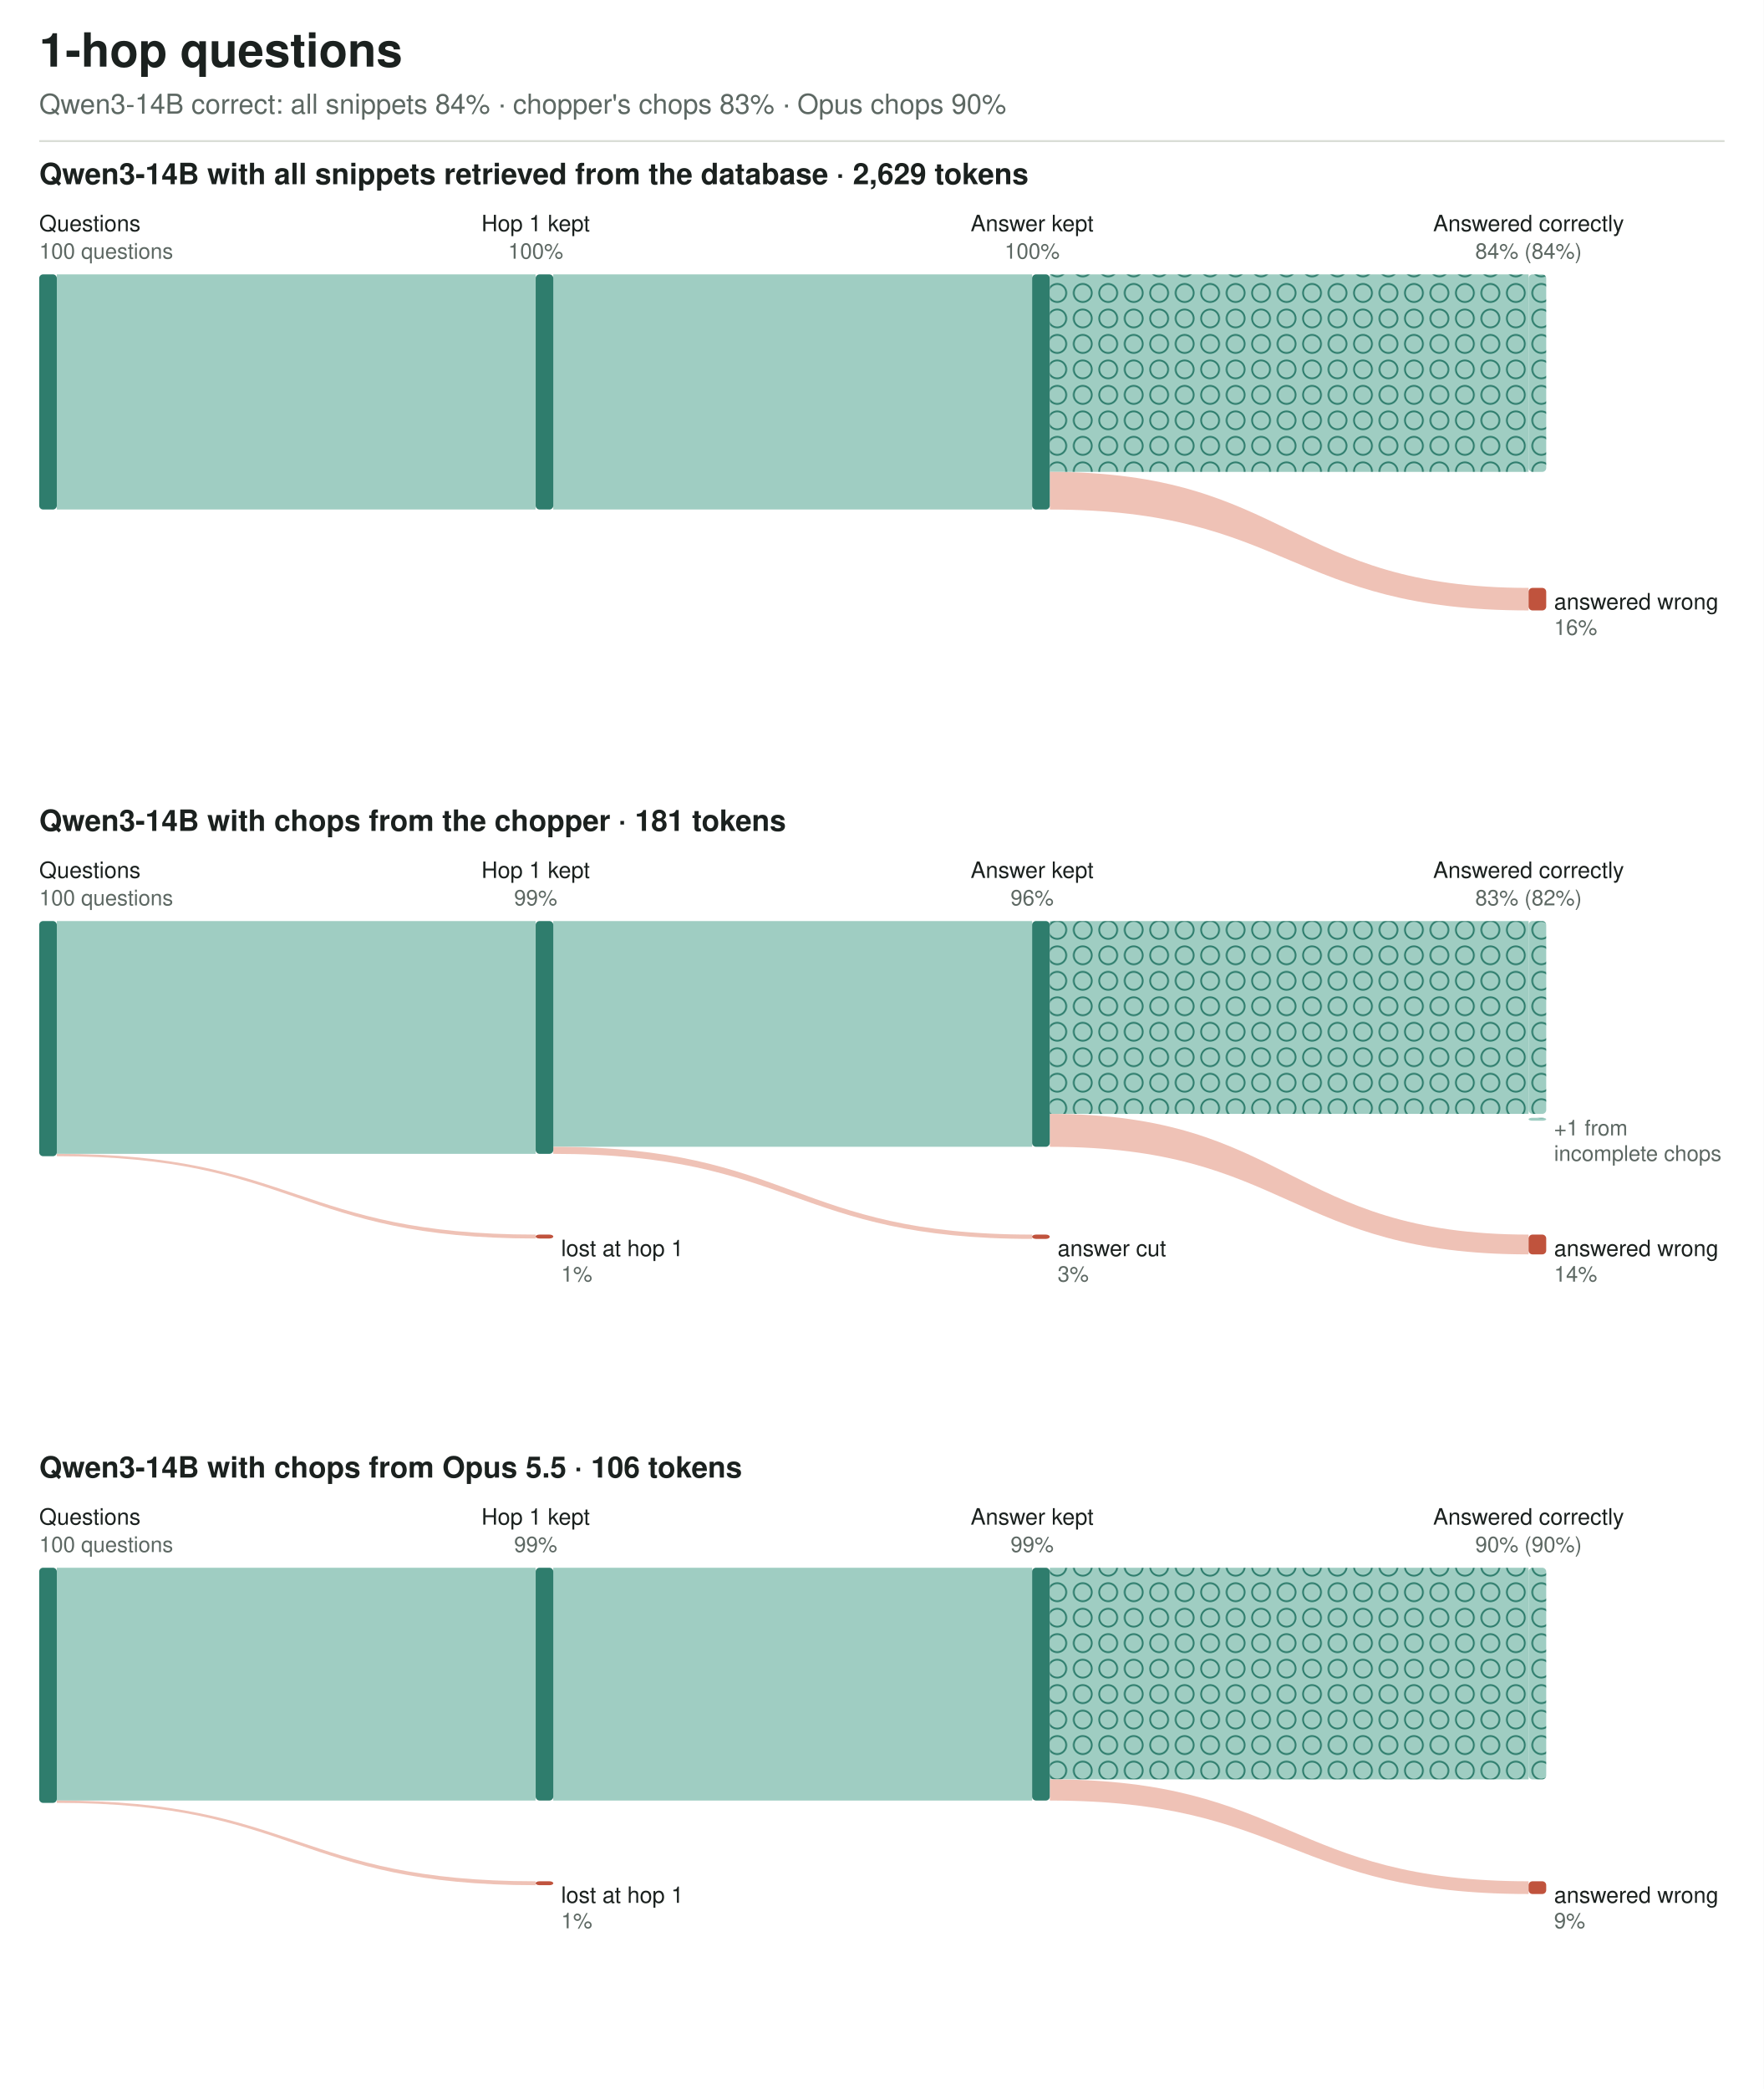
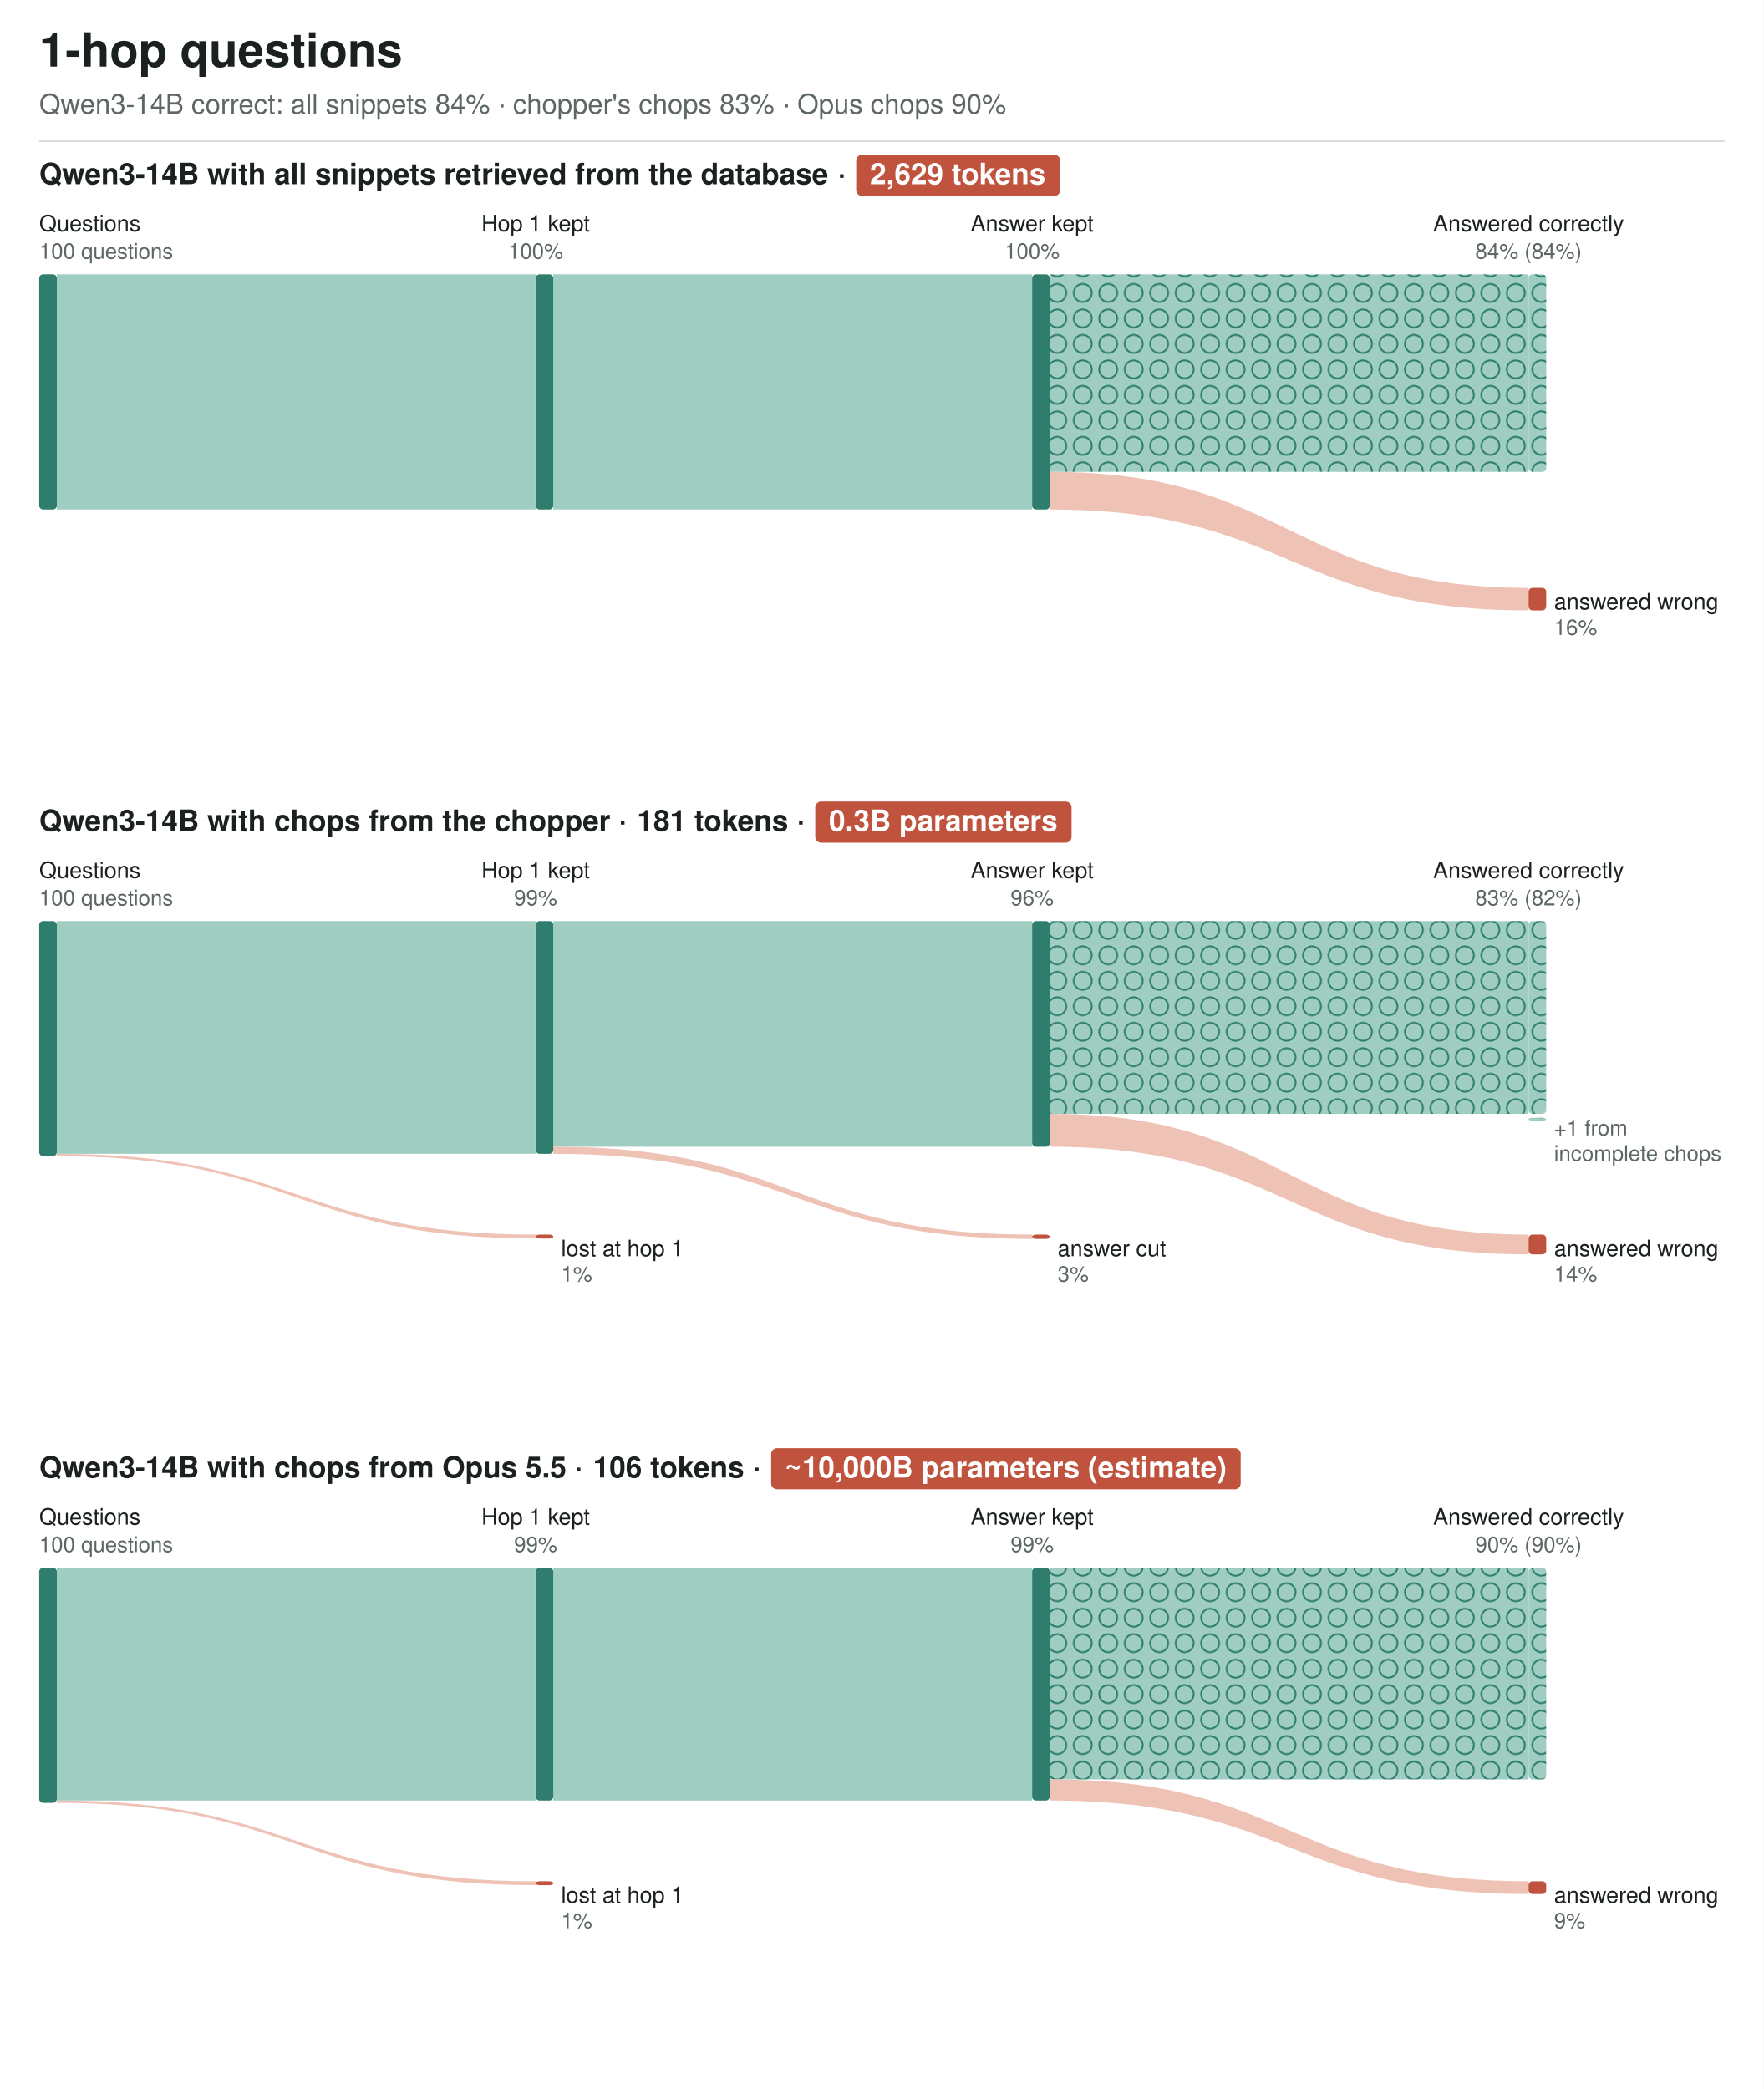
<svg xmlns="http://www.w3.org/2000/svg" viewBox="0 0 900 1066" width="900" font-family="Helvetica, Arial, sans-serif">
  <rect width="100%" height="100%" fill="#ffffff" />
  <defs>
    <pattern id="dots" width="13" height="13" patternUnits="userSpaceOnUse">
      <rect width="13" height="13" fill="#9fcdc2" />
      <circle cx="6.5" cy="6.5" r="4.6" fill="none" stroke="#2f7d6d" stroke-width="0.9" />
    </pattern>
  </defs>
  <text x="20" y="34" font-size="24" font-weight="700" fill="#1b211f">1-hop questions</text>
  <text x="20" y="58" font-size="14" fill="#5d6863">Qwen3-14B correct: all snippets 84% · chopper's chops 83% · Opus chops 90%</text>
  <line x1="20" y1="72" x2="880" y2="72" stroke="#d9ddd6" />
-   <text x="20" y="94" font-size="15" font-weight="700" fill="#1b211f">Qwen3-14B with all snippets retrieved from the database · 2,629 tokens</text>
+   <text x="20.0" y="94" font-size="15" font-weight="700" fill="#1b211f" xml:space="preserve">Qwen3-14B with all snippets retrieved from the database</text>
+   <text x="423.5" y="94" font-size="15" font-weight="700" fill="#1b211f" xml:space="preserve"> · </text>
+   <rect x="436.9" y="79" width="104.1" height="21" rx="3" fill="#c0533d" />
+   <text x="443.9" y="94" font-size="15" font-weight="700" fill="#ffffff">2,629 tokens</text>
  <path d="M29.0,140.0 C151.2,140.0 151.2,140.0 273.3,140.0 L273.3,260.0 C151.2,260.0 151.2,260.0 29.0,260.0 Z" fill="#9fcdc2" />
  <path d="M282.3,140.0 C404.5,140.0 404.5,140.0 526.7,140.0 L526.7,260.0 C404.5,260.0 404.5,260.0 282.3,260.0 Z" fill="#9fcdc2" />
  <path d="M535.7,140.0 C657.8,140.0 657.8,140.0 780.0,140.0 L780.0,240.8 C657.8,240.8 657.8,240.8 535.7,240.8 Z" fill="url(#dots)" />
  <path d="M535.7,240.8 C657.8,240.8 657.8,300.0 780.0,300.0 L780.0,311.5 C657.8,311.5 657.8,260.0 535.7,260.0 Z" fill="#efc2b6" />
  <rect x="780.0" y="300" width="9" height="11.5" fill="#c0533d" rx="2" />
  <text x="793.0" y="311" font-size="11.5" fill="#1b211f">answered wrong</text>
  <text x="793.0" y="324" font-size="11" fill="#5d6863">16%</text>
  <rect x="20.0" y="140" width="9" height="120.0" fill="#2f7d6d" rx="2" />
  <text x="20.0" y="118" font-size="11.5" text-anchor="start" fill="#1b211f">Questions</text>
  <text x="20.0" y="132" font-size="11" text-anchor="start" fill="#5d6863">100 questions</text>
  <rect x="273.333" y="140" width="9" height="120.0" fill="#2f7d6d" rx="2" />
  <text x="273.333" y="118" font-size="11.5" text-anchor="middle" fill="#1b211f">Hop 1 kept</text>
  <text x="273.333" y="132" font-size="11" text-anchor="middle" fill="#5d6863">100%</text>
  <rect x="526.667" y="140" width="9" height="120.0" fill="#2f7d6d" rx="2" />
  <text x="526.667" y="118" font-size="11.5" text-anchor="middle" fill="#1b211f">Answer kept</text>
  <text x="526.667" y="132" font-size="11" text-anchor="middle" fill="#5d6863">100%</text>
  <rect x="780.0" y="140" width="9" height="100.8" fill="url(#dots)" rx="2" />
  <text x="780.0" y="118" font-size="11.5" text-anchor="middle" fill="#1b211f">Answered correctly</text>
  <text x="780.0" y="132" font-size="11" text-anchor="middle" fill="#5d6863">84% (84%)</text>
-   <text x="20" y="424.0" font-size="15" font-weight="700" fill="#1b211f">Qwen3-14B with chops from the chopper · 181 tokens</text>
+   <text x="20.0" y="424.0" font-size="15" font-weight="700" fill="#1b211f" xml:space="preserve">Qwen3-14B with chops from the chopper</text>
+   <text x="311.7" y="424.0" font-size="15" font-weight="700" fill="#1b211f" xml:space="preserve"> · </text>
+   <text x="325.1" y="424.0" font-size="15" font-weight="700" fill="#1b211f" xml:space="preserve">181 tokens</text>
+   <text x="402.6" y="424.0" font-size="15" font-weight="700" fill="#1b211f" xml:space="preserve"> · </text>
+   <rect x="416.0" y="409.0" width="130.8" height="21" rx="3" fill="#c0533d" />
+   <text x="423.0" y="424.0" font-size="15" font-weight="700" fill="#ffffff">0.3B parameters</text>
  <path d="M29.0,470.0 C151.2,470.0 151.2,470.0 273.3,470.0 L273.3,588.8 C151.2,588.8 151.2,588.8 29.0,588.8 Z" fill="#9fcdc2" />
  <path d="M29.0,588.8 C151.2,588.8 151.2,630.0 273.3,630.0 L273.3,632.0 C151.2,632.0 151.2,590.0 29.0,590.0 Z" fill="#efc2b6" />
  <rect x="273.333" y="630.0" width="9" height="2.0" fill="#c0533d" rx="2" />
  <text x="286.333" y="641.0" font-size="11.5" fill="#1b211f">lost at hop 1</text>
  <text x="286.333" y="654.0" font-size="11" fill="#5d6863">1%</text>
  <path d="M282.3,470.0 C404.5,470.0 404.5,470.0 526.7,470.0 L526.7,585.2 C404.5,585.2 404.5,585.2 282.3,585.2 Z" fill="#9fcdc2" />
  <path d="M282.3,585.2 C404.5,585.2 404.5,630.0 526.7,630.0 L526.7,632.2 C404.5,632.2 404.5,588.8 282.3,588.8 Z" fill="#efc2b6" />
  <rect x="526.667" y="630.0" width="9" height="2.2" fill="#c0533d" rx="2" />
  <text x="539.667" y="641.0" font-size="11.5" fill="#1b211f">answer cut</text>
  <text x="539.667" y="654.0" font-size="11" fill="#5d6863">3%</text>
  <path d="M535.7,470.0 C657.8,470.0 657.8,470.0 780.0,470.0 L780.0,568.4 C657.8,568.4 657.8,568.4 535.7,568.4 Z" fill="url(#dots)" />
  <path d="M535.7,568.4 C657.8,568.4 657.8,630.0 780.0,630.0 L780.0,640.1 C657.8,640.1 657.8,585.2 535.7,585.2 Z" fill="#efc2b6" />
  <rect x="780.0" y="630.0" width="9" height="10.1" fill="#c0533d" rx="2" />
  <text x="793.0" y="641.0" font-size="11.5" fill="#1b211f">answered wrong</text>
  <text x="793.0" y="654.0" font-size="11" fill="#5d6863">14%</text>
  <rect x="20.0" y="470.0" width="9" height="120.0" fill="#2f7d6d" rx="2" />
  <text x="20.0" y="448.0" font-size="11.5" text-anchor="start" fill="#1b211f">Questions</text>
  <text x="20.0" y="462.0" font-size="11" text-anchor="start" fill="#5d6863">100 questions</text>
  <rect x="273.333" y="470.0" width="9" height="118.8" fill="#2f7d6d" rx="2" />
  <text x="273.333" y="448.0" font-size="11.5" text-anchor="middle" fill="#1b211f">Hop 1 kept</text>
  <text x="273.333" y="462.0" font-size="11" text-anchor="middle" fill="#5d6863">99%</text>
  <rect x="526.667" y="470.0" width="9" height="115.2" fill="#2f7d6d" rx="2" />
  <text x="526.667" y="448.0" font-size="11.5" text-anchor="middle" fill="#1b211f">Answer kept</text>
  <text x="526.667" y="462.0" font-size="11" text-anchor="middle" fill="#5d6863">96%</text>
  <rect x="780.0" y="470.0" width="9" height="98.4" fill="url(#dots)" rx="2" />
  <text x="780.0" y="448.0" font-size="11.5" text-anchor="middle" fill="#1b211f">Answered correctly</text>
  <text x="780.0" y="462.0" font-size="11" text-anchor="middle" fill="#5d6863">83% (82%)</text>
  <rect x="780.0" y="570.4" width="9" height="1.5" fill="url(#dots)" rx="2" />
  <text x="793.0" y="579.4" font-size="11" fill="#5d6863">+1 from</text>
  <text x="793.0" y="592.4" font-size="11" fill="#5d6863">incomplete chops</text>
-   <text x="20" y="754.0" font-size="15" font-weight="700" fill="#1b211f">Qwen3-14B with chops from Opus 5.5 · 106 tokens</text>
+   <text x="20.0" y="754.0" font-size="15" font-weight="700" fill="#1b211f" xml:space="preserve">Qwen3-14B with chops from Opus 5.5</text>
+   <text x="289.2" y="754.0" font-size="15" font-weight="700" fill="#1b211f" xml:space="preserve"> · </text>
+   <text x="302.6" y="754.0" font-size="15" font-weight="700" fill="#1b211f" xml:space="preserve">106 tokens</text>
+   <text x="380.1" y="754.0" font-size="15" font-weight="700" fill="#1b211f" xml:space="preserve"> · </text>
+   <rect x="393.5" y="739.0" width="239.6" height="21" rx="3" fill="#c0533d" />
+   <text x="400.5" y="754.0" font-size="15" font-weight="700" fill="#ffffff">~10,000B parameters (estimate)</text>
  <path d="M29.0,800.0 C151.2,800.0 151.2,800.0 273.3,800.0 L273.3,918.8 C151.2,918.8 151.2,918.8 29.0,918.8 Z" fill="#9fcdc2" />
  <path d="M29.0,918.8 C151.2,918.8 151.2,960.0 273.3,960.0 L273.3,962.0 C151.2,962.0 151.2,920.0 29.0,920.0 Z" fill="#efc2b6" />
  <rect x="273.333" y="960.0" width="9" height="2.0" fill="#c0533d" rx="2" />
  <text x="286.333" y="971.0" font-size="11.5" fill="#1b211f">lost at hop 1</text>
  <text x="286.333" y="984.0" font-size="11" fill="#5d6863">1%</text>
  <path d="M282.3,800.0 C404.5,800.0 404.5,800.0 526.7,800.0 L526.7,918.8 C404.5,918.8 404.5,918.8 282.3,918.8 Z" fill="#9fcdc2" />
  <path d="M535.7,800.0 C657.8,800.0 657.8,800.0 780.0,800.0 L780.0,908.0 C657.8,908.0 657.8,908.0 535.7,908.0 Z" fill="url(#dots)" />
  <path d="M535.7,908.0 C657.8,908.0 657.8,960.0 780.0,960.0 L780.0,966.5 C657.8,966.5 657.8,918.8 535.7,918.8 Z" fill="#efc2b6" />
  <rect x="780.0" y="960.0" width="9" height="6.5" fill="#c0533d" rx="2" />
  <text x="793.0" y="971.0" font-size="11.5" fill="#1b211f">answered wrong</text>
  <text x="793.0" y="984.0" font-size="11" fill="#5d6863">9%</text>
  <rect x="20.0" y="800.0" width="9" height="120.0" fill="#2f7d6d" rx="2" />
  <text x="20.0" y="778.0" font-size="11.5" text-anchor="start" fill="#1b211f">Questions</text>
  <text x="20.0" y="792.0" font-size="11" text-anchor="start" fill="#5d6863">100 questions</text>
  <rect x="273.333" y="800.0" width="9" height="118.8" fill="#2f7d6d" rx="2" />
  <text x="273.333" y="778.0" font-size="11.5" text-anchor="middle" fill="#1b211f">Hop 1 kept</text>
  <text x="273.333" y="792.0" font-size="11" text-anchor="middle" fill="#5d6863">99%</text>
  <rect x="526.667" y="800.0" width="9" height="118.8" fill="#2f7d6d" rx="2" />
  <text x="526.667" y="778.0" font-size="11.5" text-anchor="middle" fill="#1b211f">Answer kept</text>
  <text x="526.667" y="792.0" font-size="11" text-anchor="middle" fill="#5d6863">99%</text>
  <rect x="780.0" y="800.0" width="9" height="108.0" fill="url(#dots)" rx="2" />
  <text x="780.0" y="778.0" font-size="11.5" text-anchor="middle" fill="#1b211f">Answered correctly</text>
  <text x="780.0" y="792.0" font-size="11" text-anchor="middle" fill="#5d6863">90% (90%)</text>
</svg>
